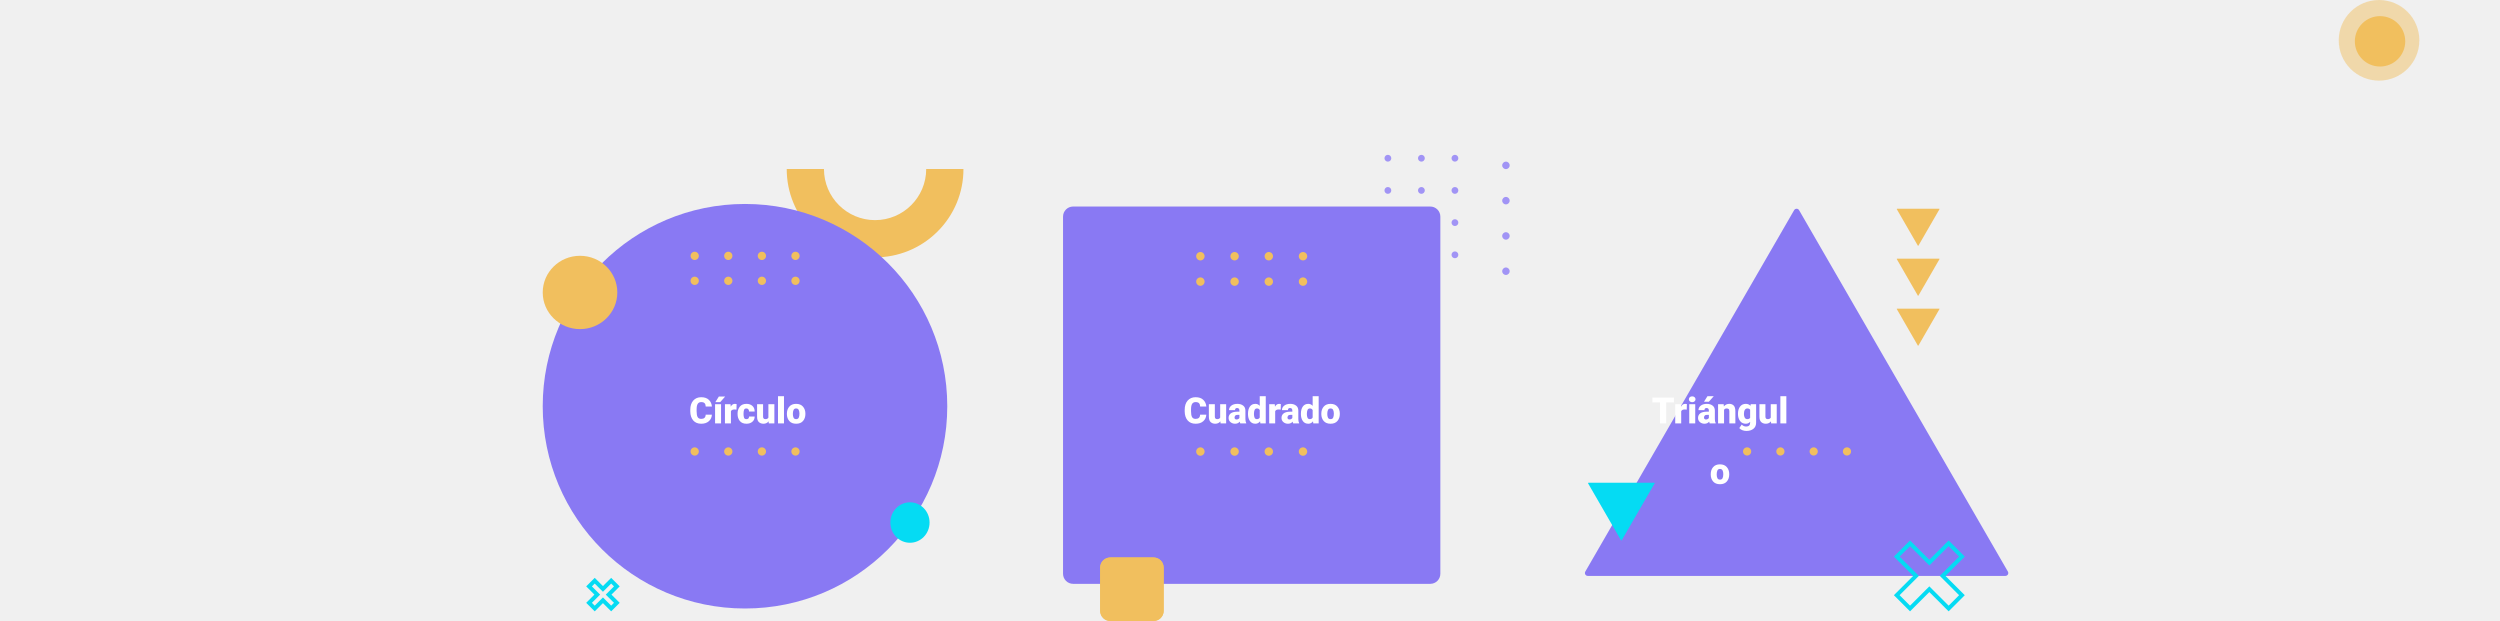
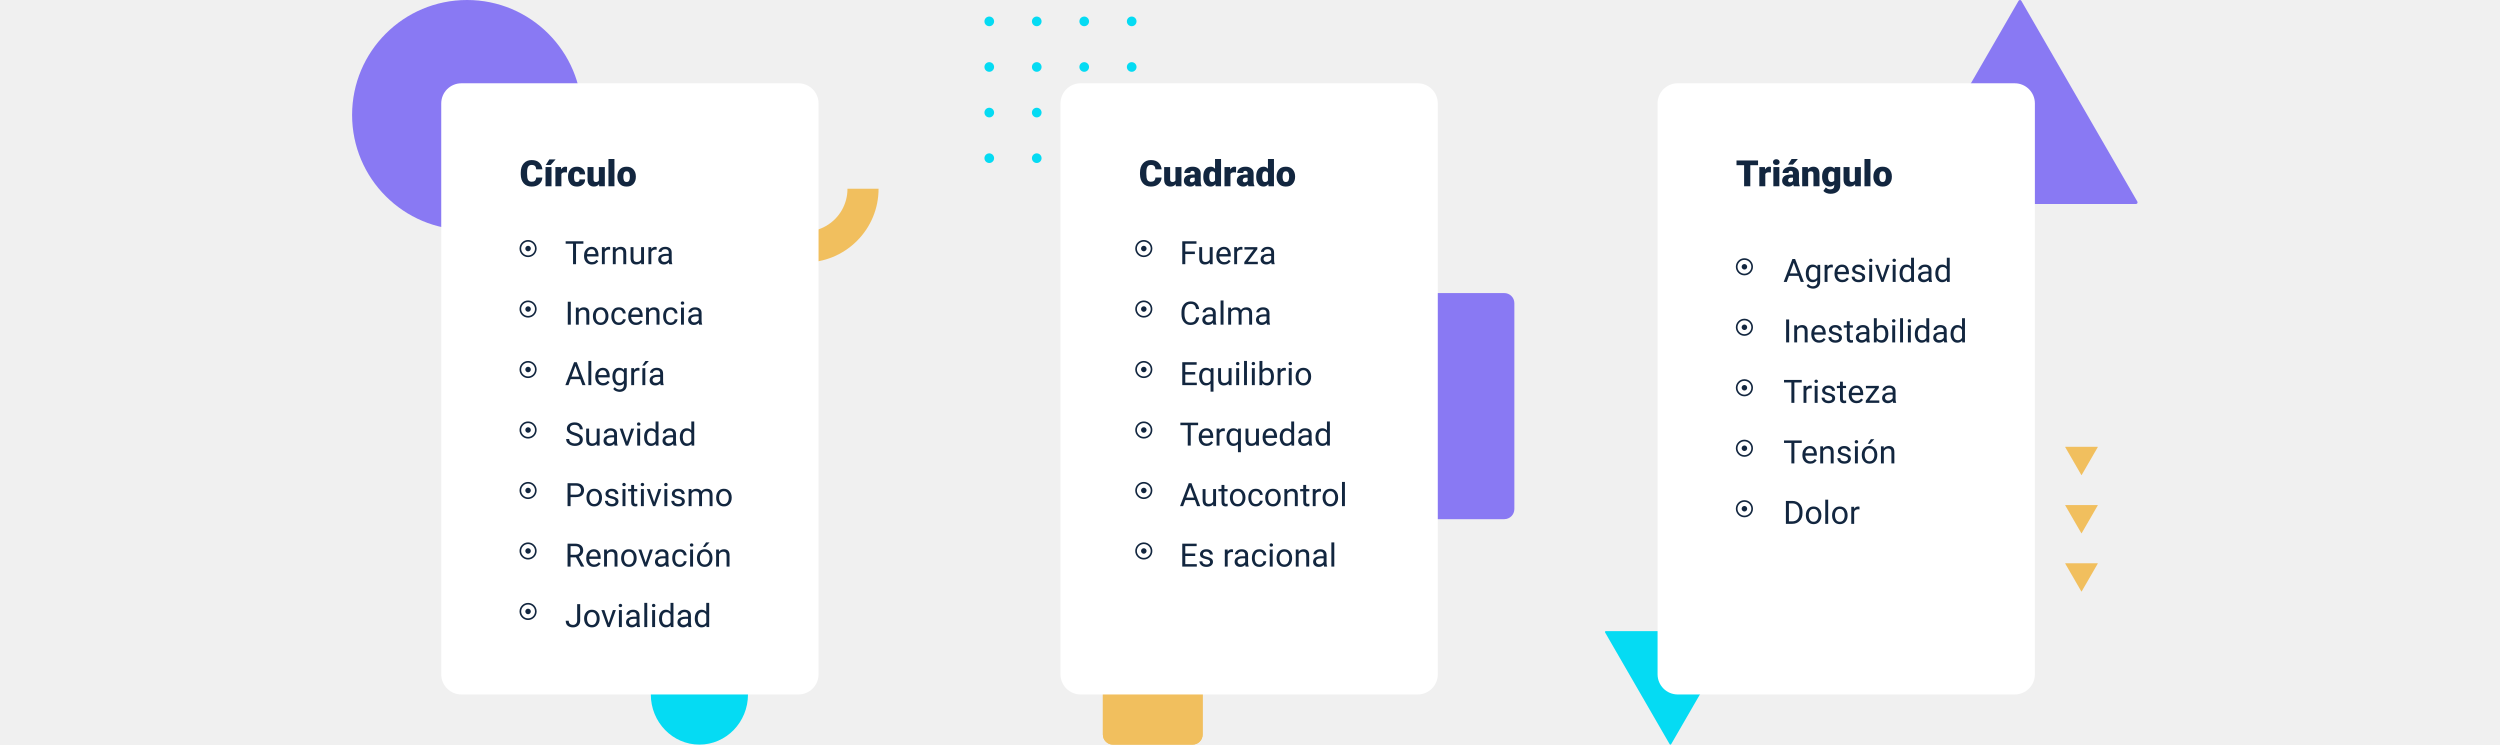
- <svg xmlns="http://www.w3.org/2000/svg" width="1240" height="308" viewBox="0 0 1240 308">
-   <g transform="translate(-180 -2156)">
-     <g transform="translate(263 -685)">
-       <circle cx="20" cy="20" r="20" transform="translate(1077 2841)" fill="#f1bf5e" opacity="0.48" />
-       <circle cx="12.5" cy="12.5" r="12.5" transform="translate(1085 2849)" fill="#f1bf5e" />
-     </g>
-     <path d="M259.154,1227.625l-4.079,4.079,2.814,2.814,4.079-4.079,4.079,4.079,2.814-2.814-4.079-4.079,4.079-4.079-2.814-2.814-4.079,4.079-4.079-4.079-2.814,2.814Z" transform="translate(217.094 1223.299)" fill="none" stroke="#05dbf3" stroke-width="2" />
-     <path d="M30.991,74.818A43.829,43.829,0,0,0,74.819,30.991,43.545,43.545,0,0,0,61.981,0L48.919,13.062A25.355,25.355,0,1,1,13.062,48.92L0,61.981A43.537,43.537,0,0,0,30.991,74.818Z" transform="translate(614.042 2196) rotate(45)" fill="#f1bf5e" />
-     <ellipse cx="100.326" cy="100.326" rx="100.326" ry="100.326" transform="translate(449.191 2257.165)" fill="#8979f3" />
-     <ellipse cx="18.498" cy="18.184" rx="18.498" ry="18.184" transform="translate(449.191 2282.873)" fill="#f1bf5e" />
-     <ellipse cx="9.719" cy="10.033" rx="9.719" ry="10.033" transform="translate(621.626 2405.145)" fill="#05dbf3" />
-     <ellipse cx="2.051" cy="2.051" rx="2.051" ry="2.051" transform="translate(572.511 2280.862)" fill="#f1bf5e" />
-     <ellipse cx="2.051" cy="2.051" rx="2.051" ry="2.051" transform="translate(555.845 2280.862)" fill="#f1bf5e" />
-     <ellipse cx="2.051" cy="2.051" rx="2.051" ry="2.051" transform="translate(539.181 2280.862)" fill="#f1bf5e" />
-     <ellipse cx="2.051" cy="2.051" rx="2.051" ry="2.051" transform="translate(522.516 2280.862)" fill="#f1bf5e" />
-     <ellipse cx="2.051" cy="2.051" rx="2.051" ry="2.051" transform="translate(572.511 2293.228)" fill="#f1bf5e" />
-     <ellipse cx="2.051" cy="2.051" rx="2.051" ry="2.051" transform="translate(555.845 2293.228)" fill="#f1bf5e" />
-     <ellipse cx="2.051" cy="2.051" rx="2.051" ry="2.051" transform="translate(539.181 2293.228)" fill="#f1bf5e" />
-     <ellipse cx="2.051" cy="2.051" rx="2.051" ry="2.051" transform="translate(522.516 2293.228)" fill="#f1bf5e" />
-     <g transform="translate(522.516 2377.885)">
-       <ellipse cx="2.051" cy="2.051" rx="2.051" ry="2.051" transform="translate(49.994 0)" fill="#f1bf5e" />
-       <ellipse cx="2.051" cy="2.051" rx="2.051" ry="2.051" transform="translate(33.329 0)" fill="#f1bf5e" />
-       <ellipse cx="2.051" cy="2.051" rx="2.051" ry="2.051" transform="translate(16.665 0)" fill="#f1bf5e" />
-       <ellipse cx="2.051" cy="2.051" rx="2.051" ry="2.051" transform="translate(0 0)" fill="#f1bf5e" />
-     </g>
-     <ellipse cx="1.853" cy="1.853" rx="1.853" ry="1.853" transform="translate(925.089 2236.172)" fill="#a194f5" />
-     <ellipse cx="1.853" cy="1.853" rx="1.853" ry="1.853" transform="translate(925.089 2253.67)" fill="#a194f5" />
-     <ellipse cx="1.853" cy="1.853" rx="1.853" ry="1.853" transform="translate(925.089 2271.169)" fill="#a194f5" />
-     <ellipse cx="1.853" cy="1.853" rx="1.853" ry="1.853" transform="translate(925.089 2288.668)" fill="#a194f5" />
-     <ellipse cx="1.691" cy="1.691" rx="1.691" ry="1.691" transform="translate(899.951 2232.792)" fill="#a194f5" />
-     <ellipse cx="1.691" cy="1.691" rx="1.691" ry="1.691" transform="translate(883.325 2232.792)" fill="#a194f5" />
-     <ellipse cx="1.691" cy="1.691" rx="1.691" ry="1.691" transform="translate(866.698 2232.792)" fill="#a194f5" />
-     <ellipse cx="1.691" cy="1.691" rx="1.691" ry="1.691" transform="translate(899.951 2248.762)" fill="#a194f5" />
-     <ellipse cx="1.691" cy="1.691" rx="1.691" ry="1.691" transform="translate(883.325 2248.762)" fill="#a194f5" />
-     <ellipse cx="1.691" cy="1.691" rx="1.691" ry="1.691" transform="translate(866.698 2248.762)" fill="#a194f5" />
-     <ellipse cx="1.691" cy="1.691" rx="1.691" ry="1.691" transform="translate(899.951 2264.73)" fill="#a194f5" />
-     <ellipse cx="1.691" cy="1.691" rx="1.691" ry="1.691" transform="translate(883.325 2264.73)" fill="#a194f5" />
-     <ellipse cx="1.691" cy="1.691" rx="1.691" ry="1.691" transform="translate(866.698 2264.73)" fill="#a194f5" />
-     <ellipse cx="1.691" cy="1.691" rx="1.691" ry="1.691" transform="translate(899.951 2280.701)" fill="#a194f5" />
-     <ellipse cx="1.691" cy="1.691" rx="1.691" ry="1.691" transform="translate(883.325 2280.701)" fill="#a194f5" />
-     <ellipse cx="1.691" cy="1.691" rx="1.691" ry="1.691" transform="translate(866.698 2280.701)" fill="#a194f5" />
-     <rect width="187.145" height="187.146" rx="5" transform="translate(707.268 2258.438)" fill="#8979f3" />
-     <g transform="translate(725.686 2432.512)" fill="#f1bf5e" stroke="#f1bf5e" stroke-width="5">
-       <rect width="31.488" height="31.488" rx="5" stroke="none" />
-       <rect x="2.5" y="2.5" width="26.488" height="26.488" rx="2.5" fill="none" />
-     </g>
-     <ellipse cx="2.088" cy="2.088" rx="2.088" ry="2.088" transform="translate(824.201 2281.003)" fill="#f1bf5e" />
-     <ellipse cx="2.088" cy="2.088" rx="2.088" ry="2.088" transform="translate(807.235 2281.003)" fill="#f1bf5e" />
-     <ellipse cx="2.088" cy="2.088" rx="2.088" ry="2.088" transform="translate(790.27 2281.003)" fill="#f1bf5e" />
-     <ellipse cx="2.088" cy="2.088" rx="2.088" ry="2.088" transform="translate(773.304 2281.003)" fill="#f1bf5e" />
-     <ellipse cx="2.088" cy="2.088" rx="2.088" ry="2.088" transform="translate(824.201 2293.592)" fill="#f1bf5e" />
-     <ellipse cx="2.088" cy="2.088" rx="2.088" ry="2.088" transform="translate(807.235 2293.592)" fill="#f1bf5e" />
-     <ellipse cx="2.088" cy="2.088" rx="2.088" ry="2.088" transform="translate(790.27 2293.592)" fill="#f1bf5e" />
-     <ellipse cx="2.088" cy="2.088" rx="2.088" ry="2.088" transform="translate(773.304 2293.592)" fill="#f1bf5e" />
-     <g transform="translate(773.304 2377.884)">
-       <ellipse cx="2.088" cy="2.088" rx="2.088" ry="2.088" transform="translate(50.897 0)" fill="#f1bf5e" />
-       <ellipse cx="2.088" cy="2.088" rx="2.088" ry="2.088" transform="translate(33.932 0)" fill="#f1bf5e" />
-       <ellipse cx="2.088" cy="2.088" rx="2.088" ry="2.088" transform="translate(16.966 0)" fill="#f1bf5e" />
-       <ellipse cx="2.088" cy="2.088" rx="2.088" ry="2.088" transform="translate(0 0)" fill="#f1bf5e" />
-     </g>
-     <path d="M-873.856-133.326-770.28-312.593a1.421,1.421,0,0,1,2.461,0l103.577,179.267a1.421,1.421,0,0,1-1.231,2.132H-872.625A1.421,1.421,0,0,1-873.856-133.326Z" transform="translate(1840.164 2572.841)" fill="#8979f3" />
-     <path d="M.019,18.19,10.488.072a.144.144,0,0,1,.249,0L21.2,18.19a.144.144,0,0,1-.124.216H.144A.144.144,0,0,1,.019,18.19Z" transform="translate(1142.005 2277.943) rotate(180)" fill="#f1bf5e" />
-     <path d="M.019,18.19,10.488.072a.144.144,0,0,1,.249,0L21.2,18.19a.144.144,0,0,1-.124.216H.144A.144.144,0,0,1,.019,18.19Z" transform="translate(1142.005 2302.719) rotate(180)" fill="#f1bf5e" />
-     <path d="M.019,18.19,10.488.072a.144.144,0,0,1,.249,0L21.2,18.19a.144.144,0,0,1-.124.216H.144A.144.144,0,0,1,.019,18.19Z" transform="translate(1142.005 2327.494) rotate(180)" fill="#f1bf5e" />
-     <g transform="translate(1044.54 2377.884)">
-       <ellipse cx="2.032" cy="2.032" rx="2.032" ry="2.032" transform="translate(49.528 0)" fill="#f1bf5e" />
-       <ellipse cx="2.032" cy="2.032" rx="2.032" ry="2.032" transform="translate(33.019 0)" fill="#f1bf5e" />
-       <ellipse cx="2.032" cy="2.032" rx="2.032" ry="2.032" transform="translate(16.509 0)" fill="#f1bf5e" />
-       <ellipse cx="2.032" cy="2.032" rx="2.032" ry="2.032" transform="translate(0 0)" fill="#f1bf5e" />
-     </g>
-     <path d="M.03,28.325,16.332.112a.224.224,0,0,1,.387,0l16.3,28.214a.224.224,0,0,1-.194.336H.224A.224.224,0,0,1,.03,28.325Z" transform="translate(1000.717 2424.086) rotate(180)" fill="#05dbf3" />
-     <path d="M264.644,1236.9l-9.569,9.569,6.6,6.6,9.569-9.568,9.569,9.568,6.6-6.6-9.569-9.569,9.569-9.569-6.6-6.6-9.569,9.569-9.569-9.569-6.6,6.6Z" transform="translate(865.707 1204.747)" fill="none" stroke="#05dbf3" stroke-width="2" />
-     <text transform="translate(521.77 2347)" fill="#fff" font-size="18" font-family="Roboto-Black, Roboto" font-weight="800">
+ <svg xmlns="http://www.w3.org/2000/svg" width="1240" height="369.331" viewBox="0 0 1240 369.331">
+   <g id="Grupo_57812" data-name="Grupo 57812" transform="translate(-180 -2213.789)">
+     <path id="Trazado_100557" data-name="Trazado 100557" d="M25.875,62.468A36.594,36.594,0,0,0,62.469,25.875,36.357,36.357,0,0,0,51.75,0L40.844,10.906A21.17,21.17,0,1,1,10.906,40.845L0,51.75A36.351,36.351,0,0,0,25.875,62.468Z" transform="translate(579.172 2270.807) rotate(45)" fill="#f1bf5e" />
+     <ellipse id="Elipse_4393" data-name="Elipse 4393" cx="57.016" cy="57.016" rx="57.016" ry="57.016" transform="translate(354.638 2213.789)" fill="#8979f3" />
+     <ellipse id="Elipse_4394" data-name="Elipse 4394" cx="24.098" cy="24.875" rx="24.098" ry="24.875" transform="translate(502.805 2533.369)" fill="#05dbf3" />
+     <rect id="Rectángulo_5461" data-name="Rectángulo 5461" width="187.145" height="303.146" rx="10" transform="translate(398.855 2255.099)" fill="#fff" />
+     <path id="Trazado_101872" data-name="Trazado 101872" d="M.06,55.638,32.079.22a.439.439,0,0,1,.761,0L64.859,55.638a.439.439,0,0,1-.381.659H.44A.439.439,0,0,1,.06,55.638Z" transform="translate(1040.98 2583.119) rotate(180)" fill="#05dbf3" />
+     <text id="Círculo" transform="translate(437.678 2287.161)" fill="#12263f" font-size="18" font-family="Roboto-Black, Roboto" font-weight="800">
      <tspan x="0" y="19">Círculo</tspan>
    </text>
-     <text transform="translate(767 2347)" fill="#fff" font-size="18" font-family="Roboto-Black, Roboto" font-weight="800">
-       <tspan x="0" y="19">Cuadrado</tspan>
+     <g id="Grupo_57584" data-name="Grupo 57584" transform="translate(-91.322 -68.178)">
+       <text id="Ternura_Inocencia_Alegría_Suavidad_Positivismo_Renovación_Jovialidad" data-name="Ternura Inocencia  Alegría Suavidad  Positivismo Renovación Jovialidad" transform="translate(551.5 2396)" fill="#12263f" font-size="16" font-family="Roboto-Regular, Roboto">
+         <tspan x="0" y="17">Ternura</tspan>
+         <tspan x="0" y="47">Inocencia </tspan>
+         <tspan x="0" y="77">Alegría</tspan>
+         <tspan x="0" y="107">Suavidad </tspan>
+         <tspan x="0" y="137">Positivismo</tspan>
+         <tspan x="0" y="167">Renovación</tspan>
+         <tspan x="0" y="197">Jovialidad</tspan>
+       </text>
+       <g id="Grupo_57582" data-name="Grupo 57582">
+         <path id="dot-circle-regular" d="M12.25,8.823A3.427,3.427,0,1,1,8.823,12.25,3.426,3.426,0,0,1,12.25,8.823m0-.823a4.25,4.25,0,1,0,4.25,4.25A4.25,4.25,0,0,0,12.25,8Zm0,2.879a1.371,1.371,0,1,0,1.371,1.371A1.371,1.371,0,0,0,12.25,10.879Z" transform="translate(521 2393)" fill="#12263f" />
+         <path id="dot-circle-regular-2" data-name="dot-circle-regular" d="M12.25,8.823A3.427,3.427,0,1,1,8.823,12.25,3.426,3.426,0,0,1,12.25,8.823m0-.823a4.25,4.25,0,1,0,4.25,4.25A4.25,4.25,0,0,0,12.25,8Zm0,2.879a1.371,1.371,0,1,0,1.371,1.371A1.371,1.371,0,0,0,12.25,10.879Z" transform="translate(521 2423)" fill="#12263f" />
+         <path id="dot-circle-regular-3" data-name="dot-circle-regular" d="M12.25,8.823A3.427,3.427,0,1,1,8.823,12.25,3.426,3.426,0,0,1,12.25,8.823m0-.823a4.25,4.25,0,1,0,4.25,4.25A4.25,4.25,0,0,0,12.25,8Zm0,2.879a1.371,1.371,0,1,0,1.371,1.371A1.371,1.371,0,0,0,12.25,10.879Z" transform="translate(521 2453)" fill="#12263f" />
+         <path id="dot-circle-regular-4" data-name="dot-circle-regular" d="M12.25,8.823A3.427,3.427,0,1,1,8.823,12.25,3.426,3.426,0,0,1,12.25,8.823m0-.823a4.25,4.25,0,1,0,4.25,4.25A4.25,4.25,0,0,0,12.25,8Zm0,2.879a1.371,1.371,0,1,0,1.371,1.371A1.371,1.371,0,0,0,12.25,10.879Z" transform="translate(521 2483)" fill="#12263f" />
+         <path id="dot-circle-regular-5" data-name="dot-circle-regular" d="M12.25,8.823A3.427,3.427,0,1,1,8.823,12.25,3.426,3.426,0,0,1,12.25,8.823m0-.823a4.25,4.25,0,1,0,4.25,4.25A4.25,4.25,0,0,0,12.25,8Zm0,2.879a1.371,1.371,0,1,0,1.371,1.371A1.371,1.371,0,0,0,12.25,10.879Z" transform="translate(521 2513)" fill="#12263f" />
+       </g>
+       <path id="dot-circle-regular-6" data-name="dot-circle-regular" d="M12.25,8.823A3.427,3.427,0,1,1,8.823,12.25,3.426,3.426,0,0,1,12.25,8.823m0-.823a4.25,4.25,0,1,0,4.25,4.25A4.25,4.25,0,0,0,12.25,8Zm0,2.879a1.371,1.371,0,1,0,1.371,1.371A1.371,1.371,0,0,0,12.25,10.879Z" transform="translate(521 2543)" fill="#12263f" />
+       <path id="dot-circle-regular-7" data-name="dot-circle-regular" d="M12.25,8.823A3.427,3.427,0,1,1,8.823,12.25,3.426,3.426,0,0,1,12.25,8.823m0-.823a4.25,4.25,0,1,0,4.25,4.25A4.25,4.25,0,0,0,12.25,8Zm0,2.879a1.371,1.371,0,1,0,1.371,1.371A1.371,1.371,0,0,0,12.25,10.879Z" transform="translate(521 2573)" fill="#12263f" />
+     </g>
+     <g id="Grupo_53929" data-name="Grupo 53929" transform="translate(412.941 1480.274)">
+       <circle id="Elipse_4336" data-name="Elipse 4336" cx="2.395" cy="2.395" r="2.395" transform="translate(325.986 741.725)" fill="#05dbf3" />
+       <circle id="Elipse_4337" data-name="Elipse 4337" cx="2.395" cy="2.395" r="2.395" transform="translate(302.438 741.725)" fill="#05dbf3" />
+       <circle id="Elipse_4338" data-name="Elipse 4338" cx="2.395" cy="2.395" r="2.395" transform="translate(278.89 741.725)" fill="#05dbf3" />
+       <circle id="Elipse_4339" data-name="Elipse 4339" cx="2.395" cy="2.395" r="2.395" transform="translate(255.342 741.725)" fill="#05dbf3" />
+       <circle id="Elipse_4340" data-name="Elipse 4340" cx="2.395" cy="2.395" r="2.395" transform="translate(325.986 764.342)" fill="#05dbf3" />
+       <circle id="Elipse_4341" data-name="Elipse 4341" cx="2.395" cy="2.395" r="2.395" transform="translate(302.438 764.342)" fill="#05dbf3" />
+       <circle id="Elipse_4342" data-name="Elipse 4342" cx="2.395" cy="2.395" r="2.395" transform="translate(278.89 764.342)" fill="#05dbf3" />
+       <circle id="Elipse_4343" data-name="Elipse 4343" cx="2.395" cy="2.395" r="2.395" transform="translate(255.342 764.342)" fill="#05dbf3" />
+       <circle id="Elipse_4344" data-name="Elipse 4344" cx="2.395" cy="2.395" r="2.395" transform="translate(325.986 786.959)" fill="#05dbf3" />
+       <circle id="Elipse_4345" data-name="Elipse 4345" cx="2.395" cy="2.395" r="2.395" transform="translate(302.438 786.959)" fill="#05dbf3" />
+       <circle id="Elipse_4346" data-name="Elipse 4346" cx="2.395" cy="2.395" r="2.395" transform="translate(278.89 786.959)" fill="#05dbf3" />
+       <circle id="Elipse_4347" data-name="Elipse 4347" cx="2.395" cy="2.395" r="2.395" transform="translate(255.342 786.959)" fill="#05dbf3" />
+       <circle id="Elipse_4348" data-name="Elipse 4348" cx="2.395" cy="2.395" r="2.395" transform="translate(325.986 809.576)" fill="#05dbf3" />
+       <circle id="Elipse_4349" data-name="Elipse 4349" cx="2.395" cy="2.395" r="2.395" transform="translate(302.438 809.576)" fill="#05dbf3" />
+       <circle id="Elipse_4350" data-name="Elipse 4350" cx="2.395" cy="2.395" r="2.395" transform="translate(278.89 809.576)" fill="#05dbf3" />
+       <circle id="Elipse_4351" data-name="Elipse 4351" cx="2.395" cy="2.395" r="2.395" transform="translate(255.342 809.576)" fill="#05dbf3" />
+     </g>
+     <g id="Rectángulo_5298" data-name="Rectángulo 5298" transform="translate(727.023 2533.631)" fill="#f1bf5e" stroke="#f1bf5e" stroke-width="5">
+       <rect width="49.488" height="49.488" rx="5" stroke="none" />
+       <rect x="2.5" y="2.5" width="44.488" height="44.488" rx="2.5" fill="none" />
+     </g>
+     <rect id="Rectángulo_5297" data-name="Rectángulo 5297" width="112.145" height="112.146" rx="5" transform="translate(818.976 2359.15)" fill="#8979f3" />
+     <g id="Grupo_57811" data-name="Grupo 57811" transform="translate(33.313)">
+       <rect id="Rectángulo_5462" data-name="Rectángulo 5462" width="187.145" height="303.146" rx="10" transform="translate(672.688 2255.099)" fill="#fff" />
+       <text id="Cuadrado" transform="translate(711.511 2287.161)" fill="#12263f" font-size="18" font-family="Roboto-Black, Roboto" font-weight="800">
+         <tspan x="0" y="19">Cuadrado</tspan>
+       </text>
+       <g id="Grupo_57585" data-name="Grupo 57585" transform="translate(-319.239 -108.178)">
+         <g id="Grupo_57581" data-name="Grupo 57581" transform="translate(284 40)">
+           <text id="Fuerza_Calma_Equilibrio_Terquedad_Autocontrol_Es_racional" data-name="Fuerza  Calma  Equilibrio Terquedad Autocontrol  Es racional" transform="translate(767 2396)" fill="#12263f" font-size="16" font-family="Roboto-Regular, Roboto">
+             <tspan x="0" y="17">Fuerza </tspan>
+             <tspan x="0" y="47">Calma </tspan>
+             <tspan x="0" y="77">Equilibrio</tspan>
+             <tspan x="0" y="107">Terquedad</tspan>
+             <tspan x="0" y="137">Autocontrol </tspan>
+             <tspan x="0" y="167">Es racional</tspan>
+           </text>
+           <path id="dot-circle-regular-8" data-name="dot-circle-regular" d="M12.25,8.823A3.427,3.427,0,1,1,8.823,12.25,3.426,3.426,0,0,1,12.25,8.823m0-.823a4.25,4.25,0,1,0,4.25,4.25A4.25,4.25,0,0,0,12.25,8Zm0,2.879a1.371,1.371,0,1,0,1.371,1.371A1.371,1.371,0,0,0,12.25,10.879Z" transform="translate(737 2393)" fill="#12263f" />
+           <path id="dot-circle-regular-9" data-name="dot-circle-regular" d="M12.25,8.823A3.427,3.427,0,1,1,8.823,12.25,3.426,3.426,0,0,1,12.25,8.823m0-.823a4.25,4.25,0,1,0,4.25,4.25A4.25,4.25,0,0,0,12.25,8Zm0,2.879a1.371,1.371,0,1,0,1.371,1.371A1.371,1.371,0,0,0,12.25,10.879Z" transform="translate(737 2423)" fill="#12263f" />
+           <path id="dot-circle-regular-10" data-name="dot-circle-regular" d="M12.25,8.823A3.427,3.427,0,1,1,8.823,12.25,3.426,3.426,0,0,1,12.25,8.823m0-.823a4.25,4.25,0,1,0,4.25,4.25A4.25,4.25,0,0,0,12.25,8Zm0,2.879a1.371,1.371,0,1,0,1.371,1.371A1.371,1.371,0,0,0,12.25,10.879Z" transform="translate(737 2453)" fill="#12263f" />
+           <path id="dot-circle-regular-11" data-name="dot-circle-regular" d="M12.25,8.823A3.427,3.427,0,1,1,8.823,12.25,3.426,3.426,0,0,1,12.25,8.823m0-.823a4.25,4.25,0,1,0,4.25,4.25A4.25,4.25,0,0,0,12.25,8Zm0,2.879a1.371,1.371,0,1,0,1.371,1.371A1.371,1.371,0,0,0,12.25,10.879Z" transform="translate(737 2483)" fill="#12263f" />
+           <path id="dot-circle-regular-12" data-name="dot-circle-regular" d="M12.25,8.823A3.427,3.427,0,1,1,8.823,12.25,3.426,3.426,0,0,1,12.25,8.823m0-.823a4.25,4.25,0,1,0,4.25,4.25A4.25,4.25,0,0,0,12.25,8Zm0,2.879a1.371,1.371,0,1,0,1.371,1.371A1.371,1.371,0,0,0,12.25,10.879Z" transform="translate(737 2513)" fill="#12263f" />
+           <path id="dot-circle-regular-13" data-name="dot-circle-regular" d="M12.25,8.823A3.427,3.427,0,1,1,8.823,12.25,3.426,3.426,0,0,1,12.25,8.823m0-.823a4.25,4.25,0,1,0,4.25,4.25A4.25,4.25,0,0,0,12.25,8Zm0,2.879a1.371,1.371,0,1,0,1.371,1.371A1.371,1.371,0,0,0,12.25,10.879Z" transform="translate(737 2543)" fill="#12263f" />
+         </g>
+       </g>
+     </g>
+     <g id="Grupo_57810" data-name="Grupo 57810" transform="translate(8098.557 11895.871)">
+       <path id="Trazado_101094" data-name="Trazado 101094" d="M.015,13.858,7.99.055a.109.109,0,0,1,.19,0l7.975,13.8a.109.109,0,0,1-.095.164H.11A.109.109,0,0,1,.015,13.858Z" transform="translate(-6878.049 -9446.439) rotate(180)" fill="#f1bf5e" />
+       <path id="Trazado_101095" data-name="Trazado 101095" d="M.015,13.858,7.99.055a.109.109,0,0,1,.19,0l7.975,13.8a.109.109,0,0,1-.095.164H.11A.109.109,0,0,1,.015,13.858Z" transform="translate(-6878.049 -9417.563) rotate(180)" fill="#f1bf5e" />
+       <path id="Trazado_101096" data-name="Trazado 101096" d="M.015,13.858,7.99.055a.109.109,0,0,1,.19,0l7.975,13.8a.109.109,0,0,1-.095.164H.11A.109.109,0,0,1,.015,13.858Z" transform="translate(-6878.049 -9388.688) rotate(180)" fill="#f1bf5e" />
+     </g>
+     <path id="Trazado_101871" data-name="Trazado 101871" d="M-873.941-213.3l57.552-99.611a.79.79,0,0,1,1.368,0l57.553,99.61a.79.79,0,0,1-.684,1.185H-873.258A.79.79,0,0,1-873.941-213.3Z" transform="translate(1997.602 2527.092)" fill="#8979f3" />
+     <rect id="Rectángulo_5463" data-name="Rectángulo 5463" width="187.145" height="303.146" rx="10" transform="translate(1002.157 2255.099)" fill="#fff" />
+     <text id="Triángulo" transform="translate(1040.98 2287.161)" fill="#12263f" font-size="18" font-family="Roboto-Black, Roboto" font-weight="800">
+       <tspan x="0" y="19">Triángulo</tspan>
    </text>
-     <text transform="translate(1033.115 2347)" fill="#fff" font-size="18" font-family="Roboto-Black, Roboto" font-weight="800">
-       <tspan x="-33.851" y="19">Triángul</tspan>
-       <tspan x="-5.054" y="49">o</tspan>
-     </text>
-     <rect width="1240" height="308" transform="translate(180 2156)" fill="none" />
+     <g id="Grupo_57586" data-name="Grupo 57586" transform="translate(101.979 -59.131)">
+       <text id="Agresividad_Inestabilidad_Tristeza_Tensión_Dolor_" data-name="Agresividad  Inestabilidad  Tristeza  Tensión  Dolor  " transform="translate(962.5 2395.75)" fill="#12263f" font-size="16" font-family="Roboto-Regular, Roboto">
+         <tspan x="0" y="17">Agresividad </tspan>
+         <tspan x="0" y="47">Inestabilidad </tspan>
+         <tspan x="0" y="77">Tristeza </tspan>
+         <tspan x="0" y="107">Tensión </tspan>
+         <tspan x="0" y="137" xml:space="preserve">Dolor  </tspan>
+       </text>
+       <g id="Grupo_57583" data-name="Grupo 57583" transform="translate(410)">
+         <path id="dot-circle-regular-14" data-name="dot-circle-regular" d="M12.25,8.823A3.427,3.427,0,1,1,8.823,12.25,3.426,3.426,0,0,1,12.25,8.823m0-.823a4.25,4.25,0,1,0,4.25,4.25A4.25,4.25,0,0,0,12.25,8Zm0,2.879a1.371,1.371,0,1,0,1.371,1.371A1.371,1.371,0,0,0,12.25,10.879Z" transform="translate(521 2393)" fill="#12263f" />
+         <path id="dot-circle-regular-15" data-name="dot-circle-regular" d="M12.25,8.823A3.427,3.427,0,1,1,8.823,12.25,3.426,3.426,0,0,1,12.25,8.823m0-.823a4.25,4.25,0,1,0,4.25,4.25A4.25,4.25,0,0,0,12.25,8Zm0,2.879a1.371,1.371,0,1,0,1.371,1.371A1.371,1.371,0,0,0,12.25,10.879Z" transform="translate(521 2423)" fill="#12263f" />
+         <path id="dot-circle-regular-16" data-name="dot-circle-regular" d="M12.25,8.823A3.427,3.427,0,1,1,8.823,12.25,3.426,3.426,0,0,1,12.25,8.823m0-.823a4.25,4.25,0,1,0,4.25,4.25A4.25,4.25,0,0,0,12.25,8Zm0,2.879a1.371,1.371,0,1,0,1.371,1.371A1.371,1.371,0,0,0,12.25,10.879Z" transform="translate(521 2453)" fill="#12263f" />
+         <path id="dot-circle-regular-17" data-name="dot-circle-regular" d="M12.25,8.823A3.427,3.427,0,1,1,8.823,12.25,3.426,3.426,0,0,1,12.25,8.823m0-.823a4.25,4.25,0,1,0,4.25,4.25A4.25,4.25,0,0,0,12.25,8Zm0,2.879a1.371,1.371,0,1,0,1.371,1.371A1.371,1.371,0,0,0,12.25,10.879Z" transform="translate(521 2483)" fill="#12263f" />
+         <path id="dot-circle-regular-18" data-name="dot-circle-regular" d="M12.25,8.823A3.427,3.427,0,1,1,8.823,12.25,3.426,3.426,0,0,1,12.25,8.823m0-.823a4.25,4.25,0,1,0,4.25,4.25A4.25,4.25,0,0,0,12.25,8Zm0,2.879a1.371,1.371,0,1,0,1.371,1.371A1.371,1.371,0,0,0,12.25,10.879Z" transform="translate(521 2513)" fill="#12263f" />
+       </g>
+     </g>
+     <rect id="Rectángulo_5464" data-name="Rectángulo 5464" width="1240" height="369" transform="translate(180 2214)" fill="none" />
  </g>
</svg>
